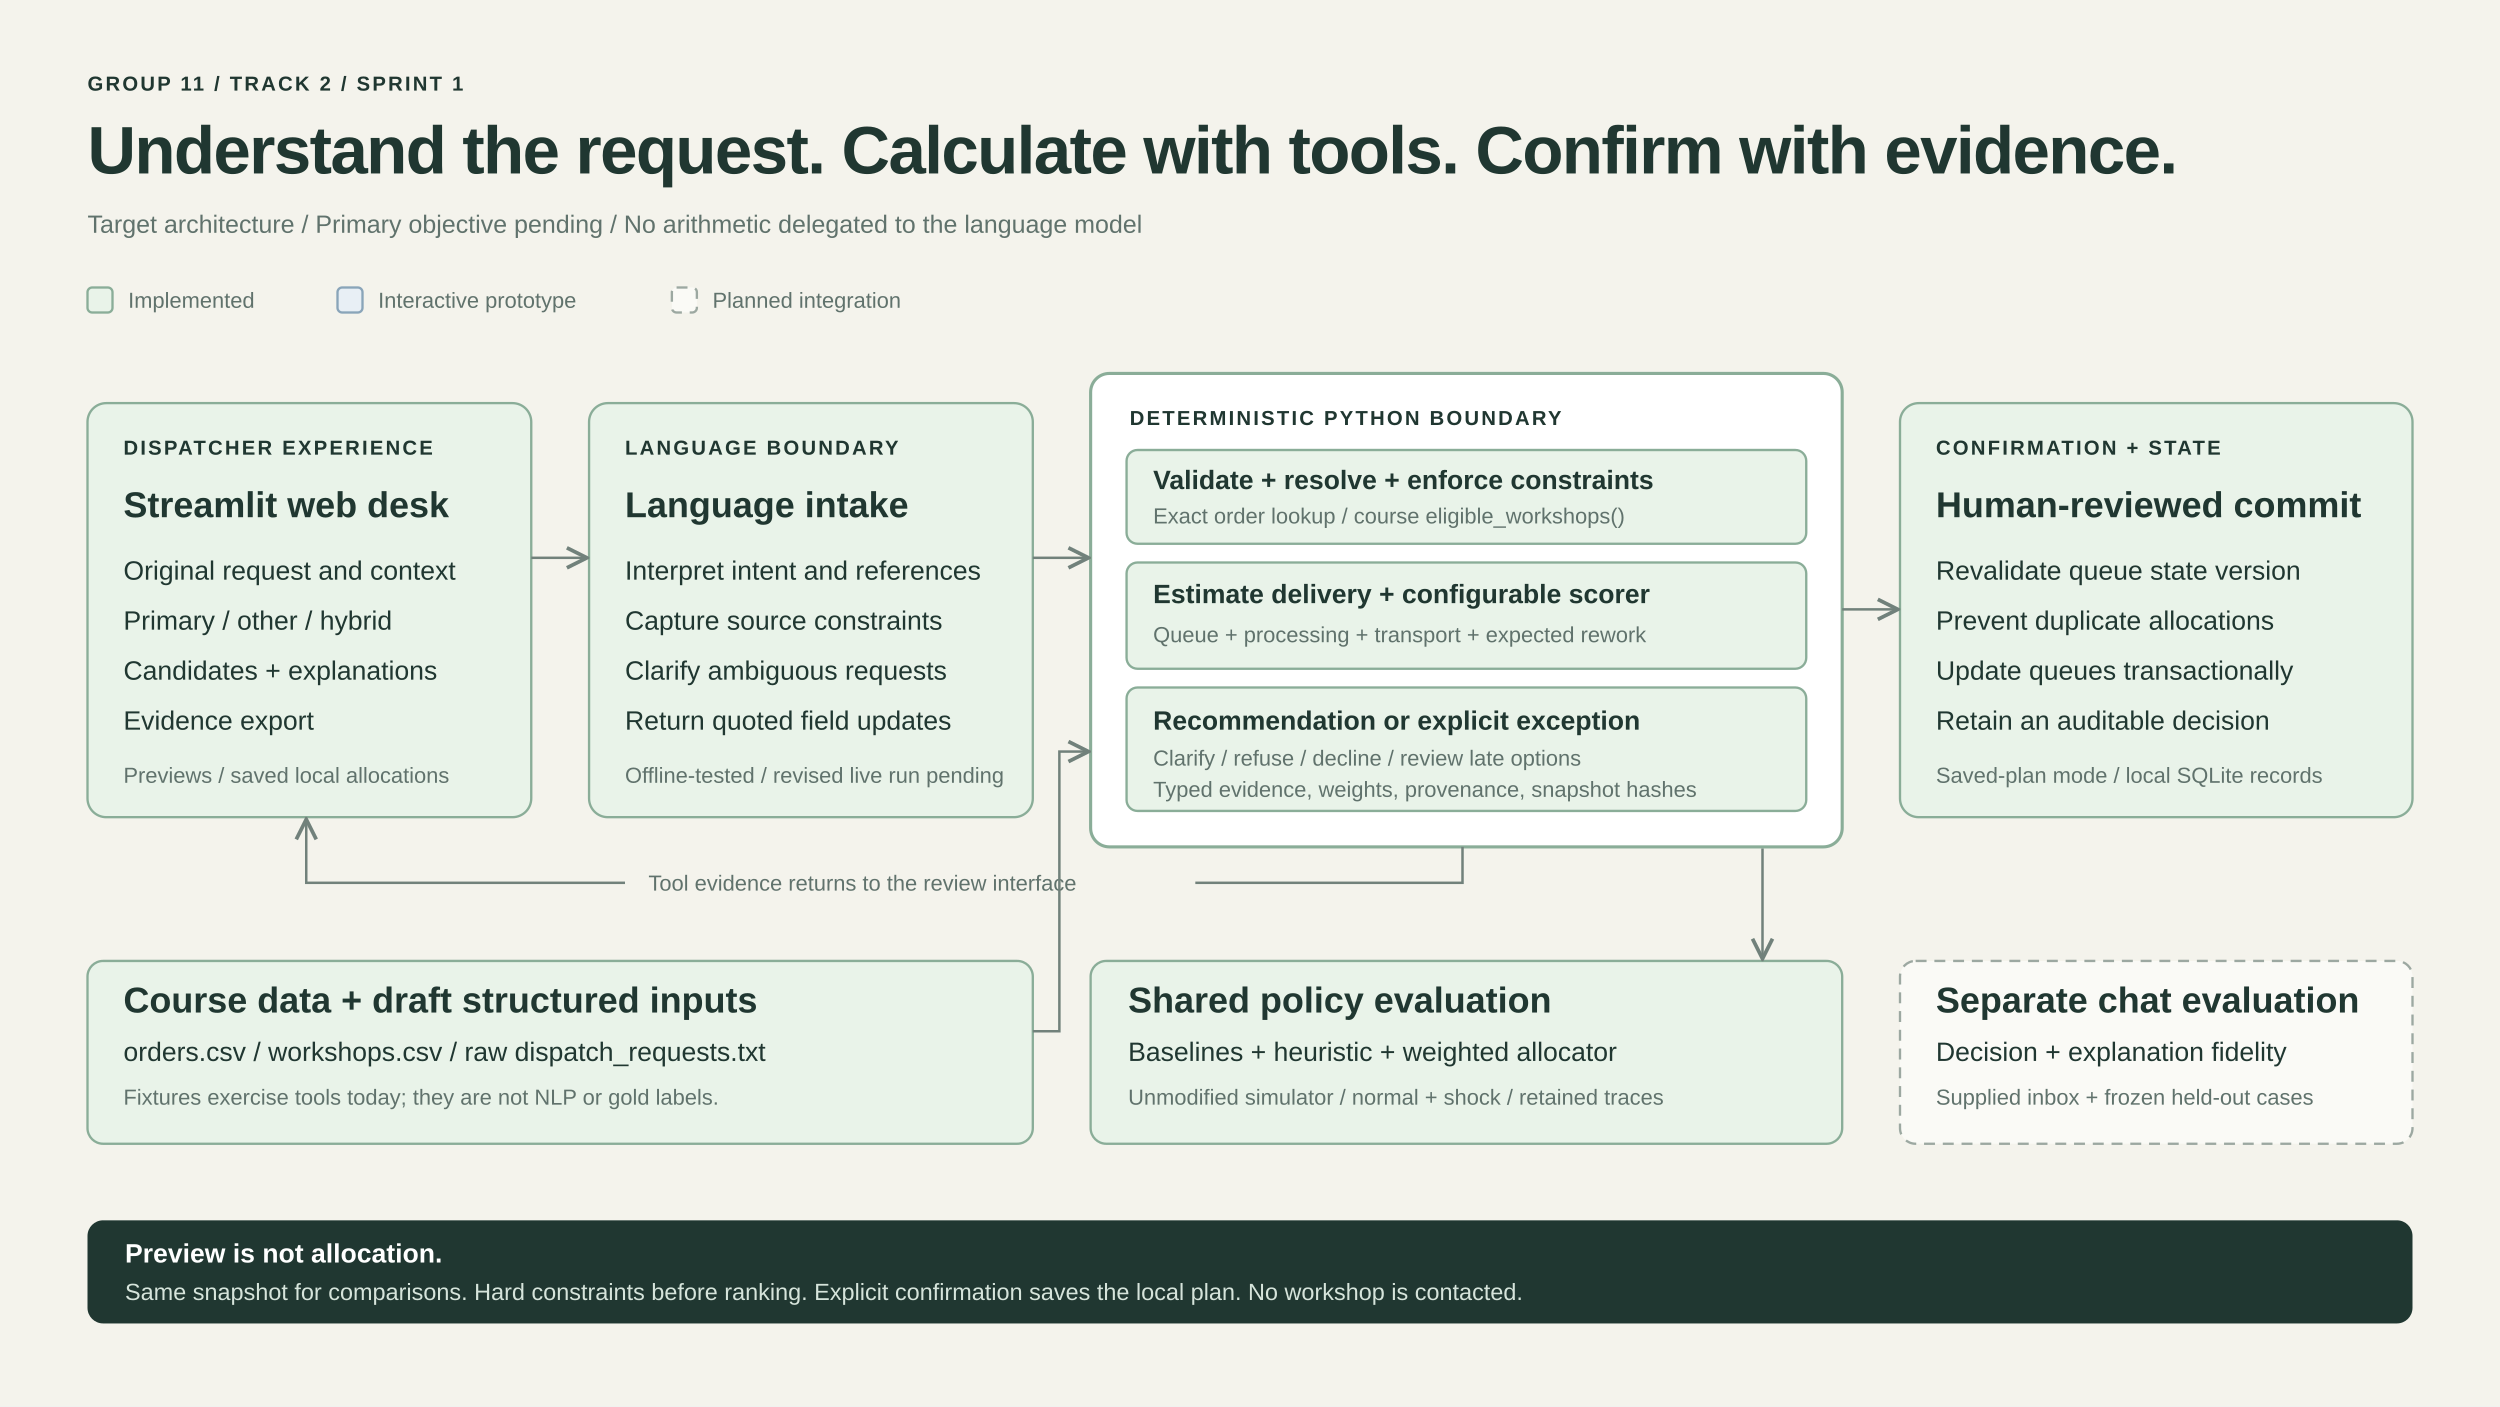
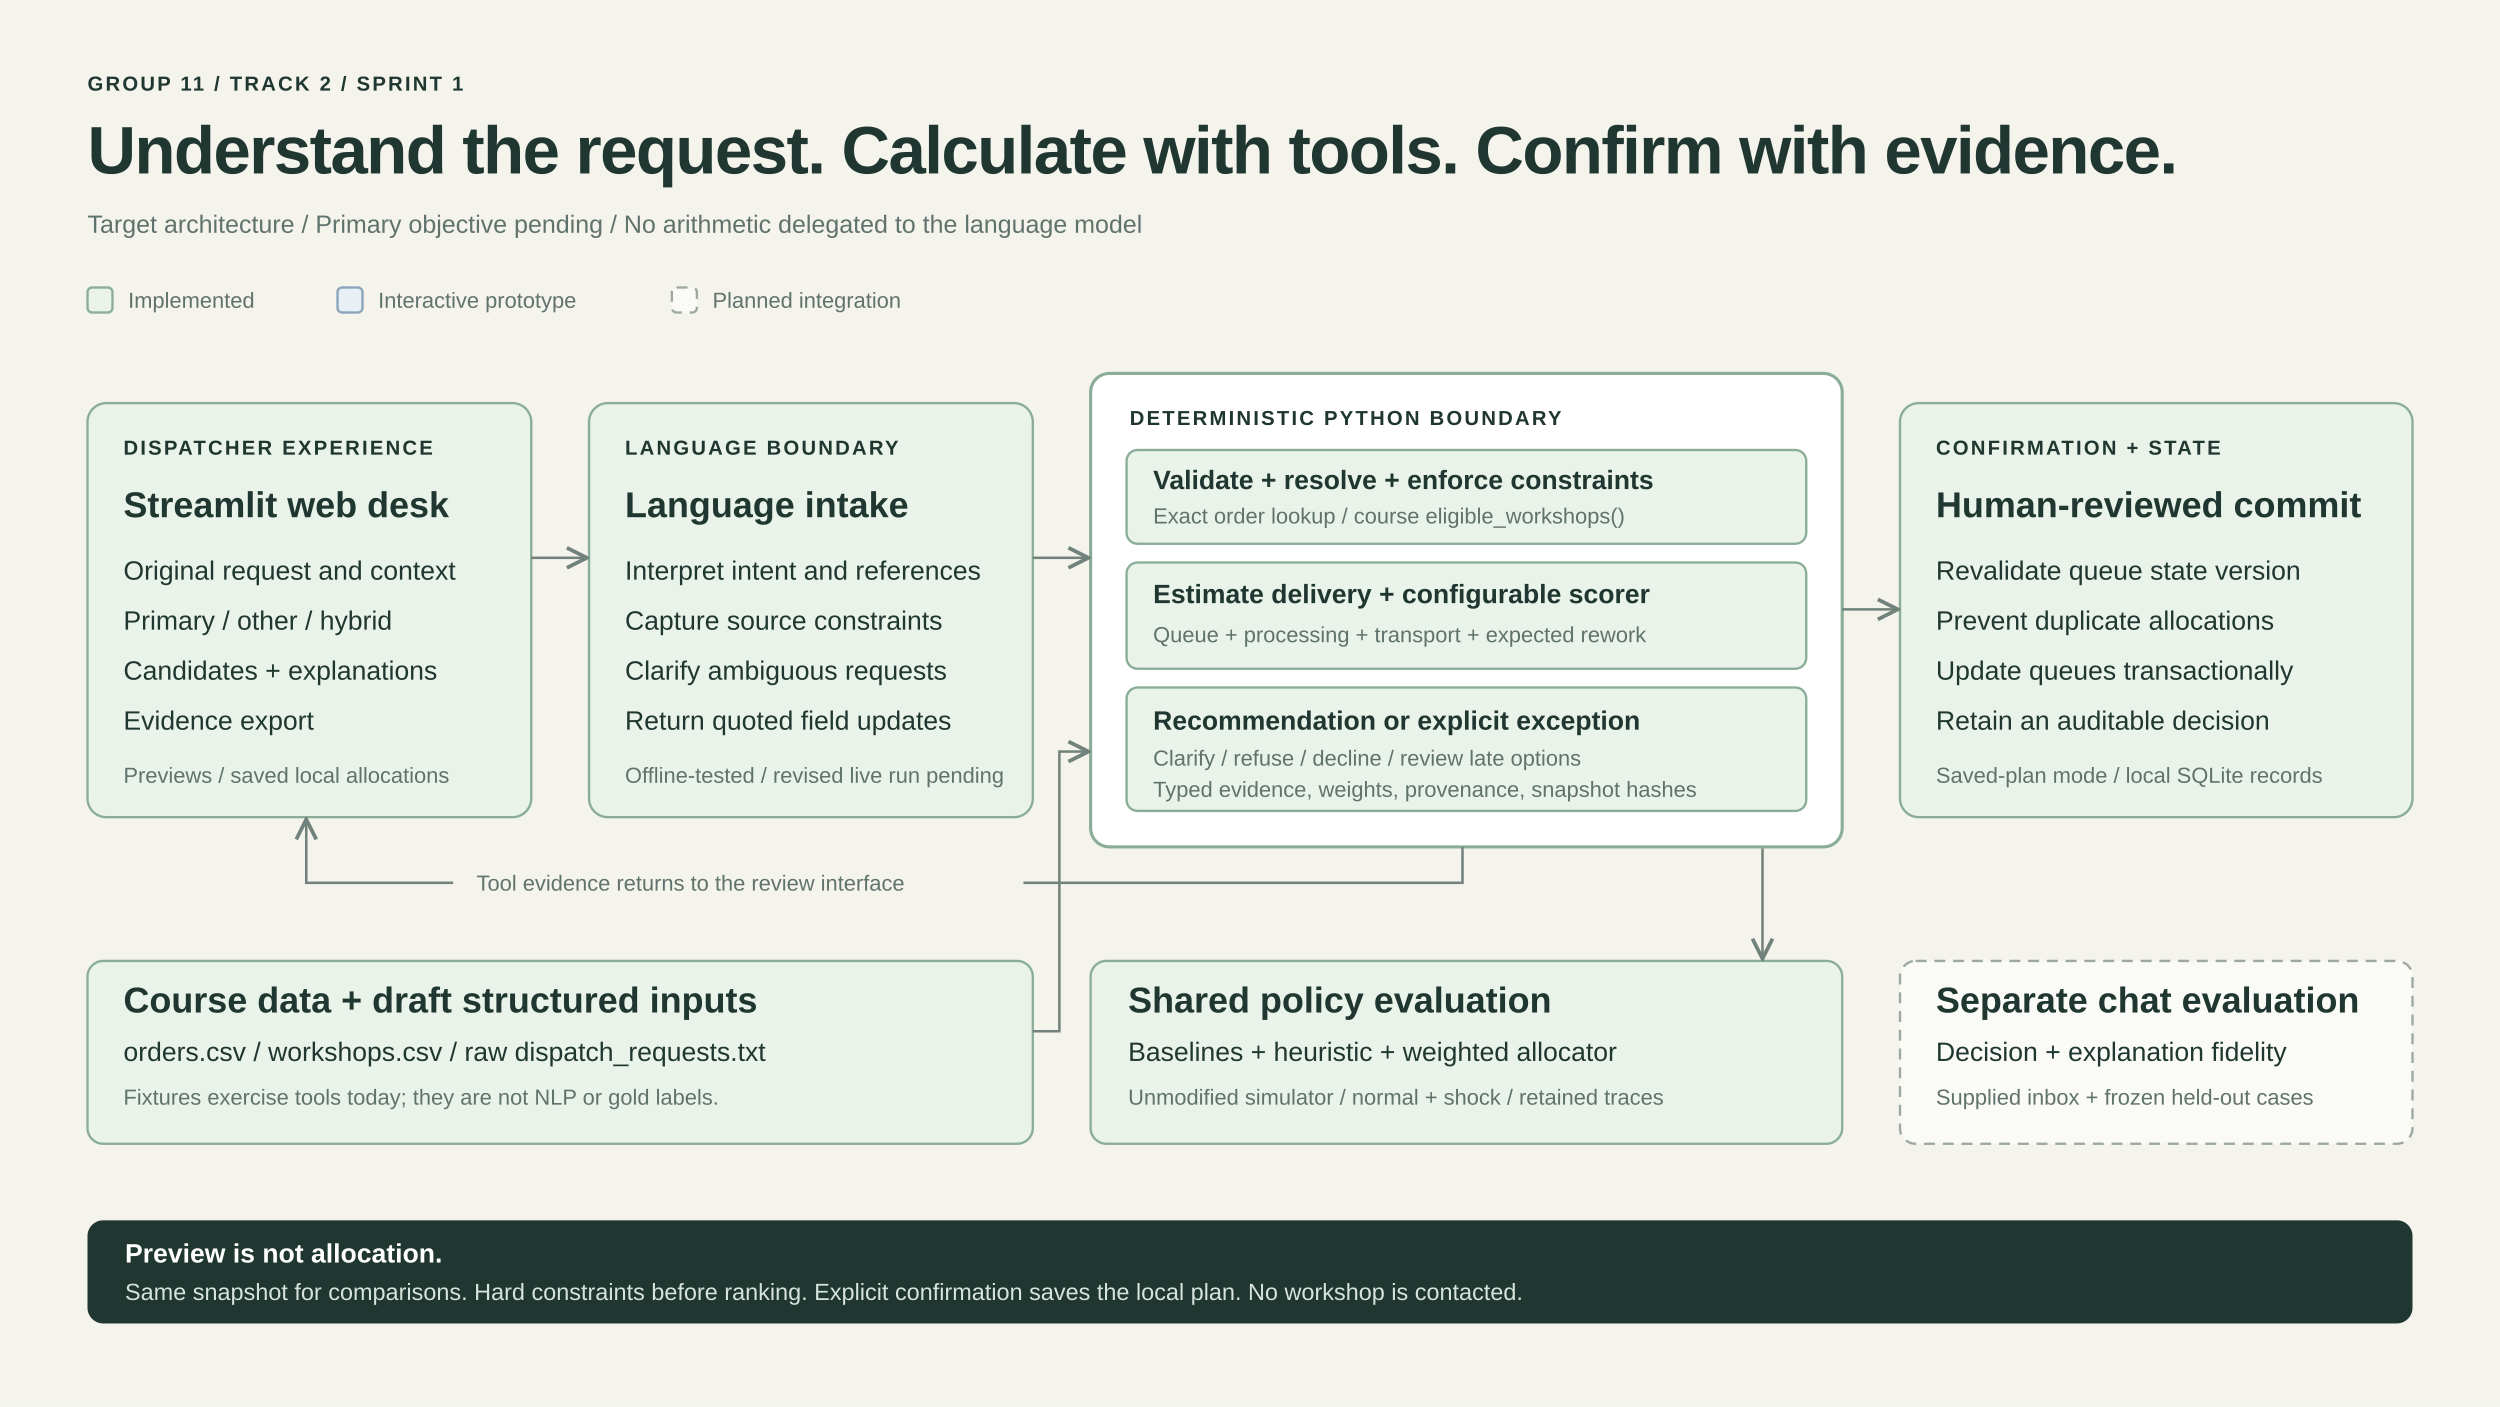
<svg xmlns="http://www.w3.org/2000/svg" width="1600" height="900" viewBox="0 0 1600 900" role="img" aria-labelledby="title desc">
  <defs>
    <marker id="arrow" markerWidth="10" markerHeight="10" refX="8" refY="5" orient="auto">
      <path d="M1,1 L9,5 L1,9" fill="none" stroke="#71817b" stroke-width="1.5" />
    </marker>
    <style>
      text { font-family:Arial,Helvetica,sans-serif; fill:#203731; }
      .caption { font-size:16px; fill:#60726c; }
      .label { font-size:13px; font-weight:700; letter-spacing:1.4px; }
      .heading { font-size:23px; font-weight:700; }
      .body { font-size:17px; }
      .tiny { font-size:14px; fill:#60726c; }
      .ready { fill:#e9f3e9; stroke:#8aad98; stroke-width:1.5; }
      .planned { fill:#fafaf6; stroke:#9ca8a1; stroke-width:1.5; stroke-dasharray:7 5; }
      .prototype { fill:#e8eff5; stroke:#8aa5b9; stroke-width:1.5; }
      .line { fill:none; stroke:#71817b; stroke-width:1.6; marker-end:url(#arrow); }
    </style>
  </defs>
  <rect width="1600" height="900" fill="#f4f3ec" />
  <text x="56" y="58" class="label">GROUP 11 / TRACK 2 / SPRINT 1</text>
  <text x="56" y="111" font-size="43" font-weight="700" letter-spacing="-1">Understand the request. Calculate with tools. Confirm with evidence.</text>
  <text x="56" y="149" class="caption">Target architecture / Primary objective pending / No arithmetic delegated to the language model</text>
  <rect x="56" y="184" width="16" height="16" class="ready" rx="3" />
  <text x="82" y="197" class="tiny">Implemented</text>
  <rect x="216" y="184" width="16" height="16" class="prototype" rx="3" />
  <text x="242" y="197" class="tiny">Interactive prototype</text>
  <rect x="430" y="184" width="16" height="16" class="planned" rx="3" />
  <text x="456" y="197" class="tiny">Planned integration</text>
  <rect x="56" y="258" width="284" height="265" rx="12" class="ready" />
  <text x="79" y="291" class="label">DISPATCHER EXPERIENCE</text>
  <text x="79" y="331" class="heading">Streamlit web desk</text>
  <text x="79" y="371" class="body">Original request and context</text>
  <text x="79" y="403" class="body">Primary / other / hybrid</text>
  <text x="79" y="435" class="body">Candidates + explanations</text>
  <text x="79" y="467" class="body">Evidence export</text>
  <text x="79" y="501" class="tiny">Previews / saved local allocations</text>
  <rect x="377" y="258" width="284" height="265" rx="12" class="ready" />
  <text x="400" y="291" class="label">LANGUAGE BOUNDARY</text>
  <text x="400" y="331" class="heading">Language intake</text>
  <text x="400" y="371" class="body">Interpret intent and references</text>
  <text x="400" y="403" class="body">Capture source constraints</text>
  <text x="400" y="435" class="body">Clarify ambiguous requests</text>
  <text x="400" y="467" class="body">Return quoted field updates</text>
  <text x="400" y="501" class="tiny">Offline-tested / revised live run pending</text>
  <rect x="698" y="239" width="481" height="303" rx="12" fill="#fff" stroke="#8aad98" stroke-width="2" />
  <text x="723" y="272" class="label">DETERMINISTIC PYTHON BOUNDARY</text>
  <rect x="721" y="288" width="435" height="60" rx="7" class="ready" />
  <text x="738" y="313" class="body" font-weight="700">Validate + resolve + enforce constraints</text>
  <text x="738" y="335" class="tiny">Exact order lookup / course eligible_workshops()</text>
  <rect x="721" y="360" width="435" height="68" rx="7" class="ready" />
  <text x="738" y="386" class="body" font-weight="700">Estimate delivery + configurable scorer</text>
  <text x="738" y="411" class="tiny">Queue + processing + transport + expected rework</text>
  <rect x="721" y="440" width="435" height="79" rx="7" class="ready" />
  <text x="738" y="467" class="body" font-weight="700">Recommendation or explicit exception</text>
  <text x="738" y="490" class="tiny">Clarify / refuse / decline / review late options</text>
  <text x="738" y="510" class="tiny">Typed evidence, weights, provenance, snapshot hashes</text>
  <rect x="1216" y="258" width="328" height="265" rx="12" class="ready" />
  <text x="1239" y="291" class="label">CONFIRMATION + STATE</text>
  <text x="1239" y="331" class="heading">Human-reviewed commit</text>
  <text x="1239" y="371" class="body">Revalidate queue state version</text>
  <text x="1239" y="403" class="body">Prevent duplicate allocations</text>
  <text x="1239" y="435" class="body">Update queues transactionally</text>
  <text x="1239" y="467" class="body">Retain an auditable decision</text>
  <text x="1239" y="501" class="tiny">Saved-plan mode / local SQLite records</text>
  <path d="M340 357 H374" class="line" />
  <path d="M661 357 H695" class="line" />
  <path d="M1179 390 H1213" class="line" />
  <path d="M936 542 V565 H196 V526" class="line" />
-   <rect x="400" y="552" width="365" height="26" fill="#f4f3ec" />
-   <text x="415" y="570" class="tiny">Tool evidence returns to the review interface</text>
+   <rect x="290" y="552" width="365" height="26" fill="#f4f3ec" />
+   <text x="305" y="570" class="tiny">Tool evidence returns to the review interface</text>
  <rect x="56" y="615" width="605" height="117" rx="10" class="ready" />
  <text x="79" y="648" class="heading">Course data + draft structured inputs</text>
  <text x="79" y="679" class="body">orders.csv / workshops.csv / raw dispatch_requests.txt</text>
  <text x="79" y="707" class="tiny">Fixtures exercise tools today; they are not NLP or gold labels.</text>
  <path d="M661 660 H678 V481 H695" class="line" />
  <rect x="698" y="615" width="481" height="117" rx="10" class="ready" />
  <text x="722" y="648" class="heading">Shared policy evaluation</text>
  <text x="722" y="679" class="body">Baselines + heuristic + weighted allocator</text>
  <text x="722" y="707" class="tiny">Unmodified simulator / normal + shock / retained traces</text>
  <path d="M1128 543 V612" class="line" />
  <rect x="1216" y="615" width="328" height="117" rx="10" class="planned" />
  <text x="1239" y="648" class="heading">Separate chat evaluation</text>
  <text x="1239" y="679" class="body">Decision + explanation fidelity</text>
  <text x="1239" y="707" class="tiny">Supplied inbox + frozen held-out cases</text>
  <rect x="56" y="781" width="1488" height="66" rx="10" fill="#203731" />
  <text x="80" y="808" font-size="17" style="fill:#fff" font-weight="700">Preview is not allocation.</text>
  <text x="80" y="832" font-size="15" style="fill:#d6e4db">Same snapshot for comparisons. Hard constraints before ranking. Explicit confirmation saves the local plan. No workshop is contacted.</text>
</svg>
